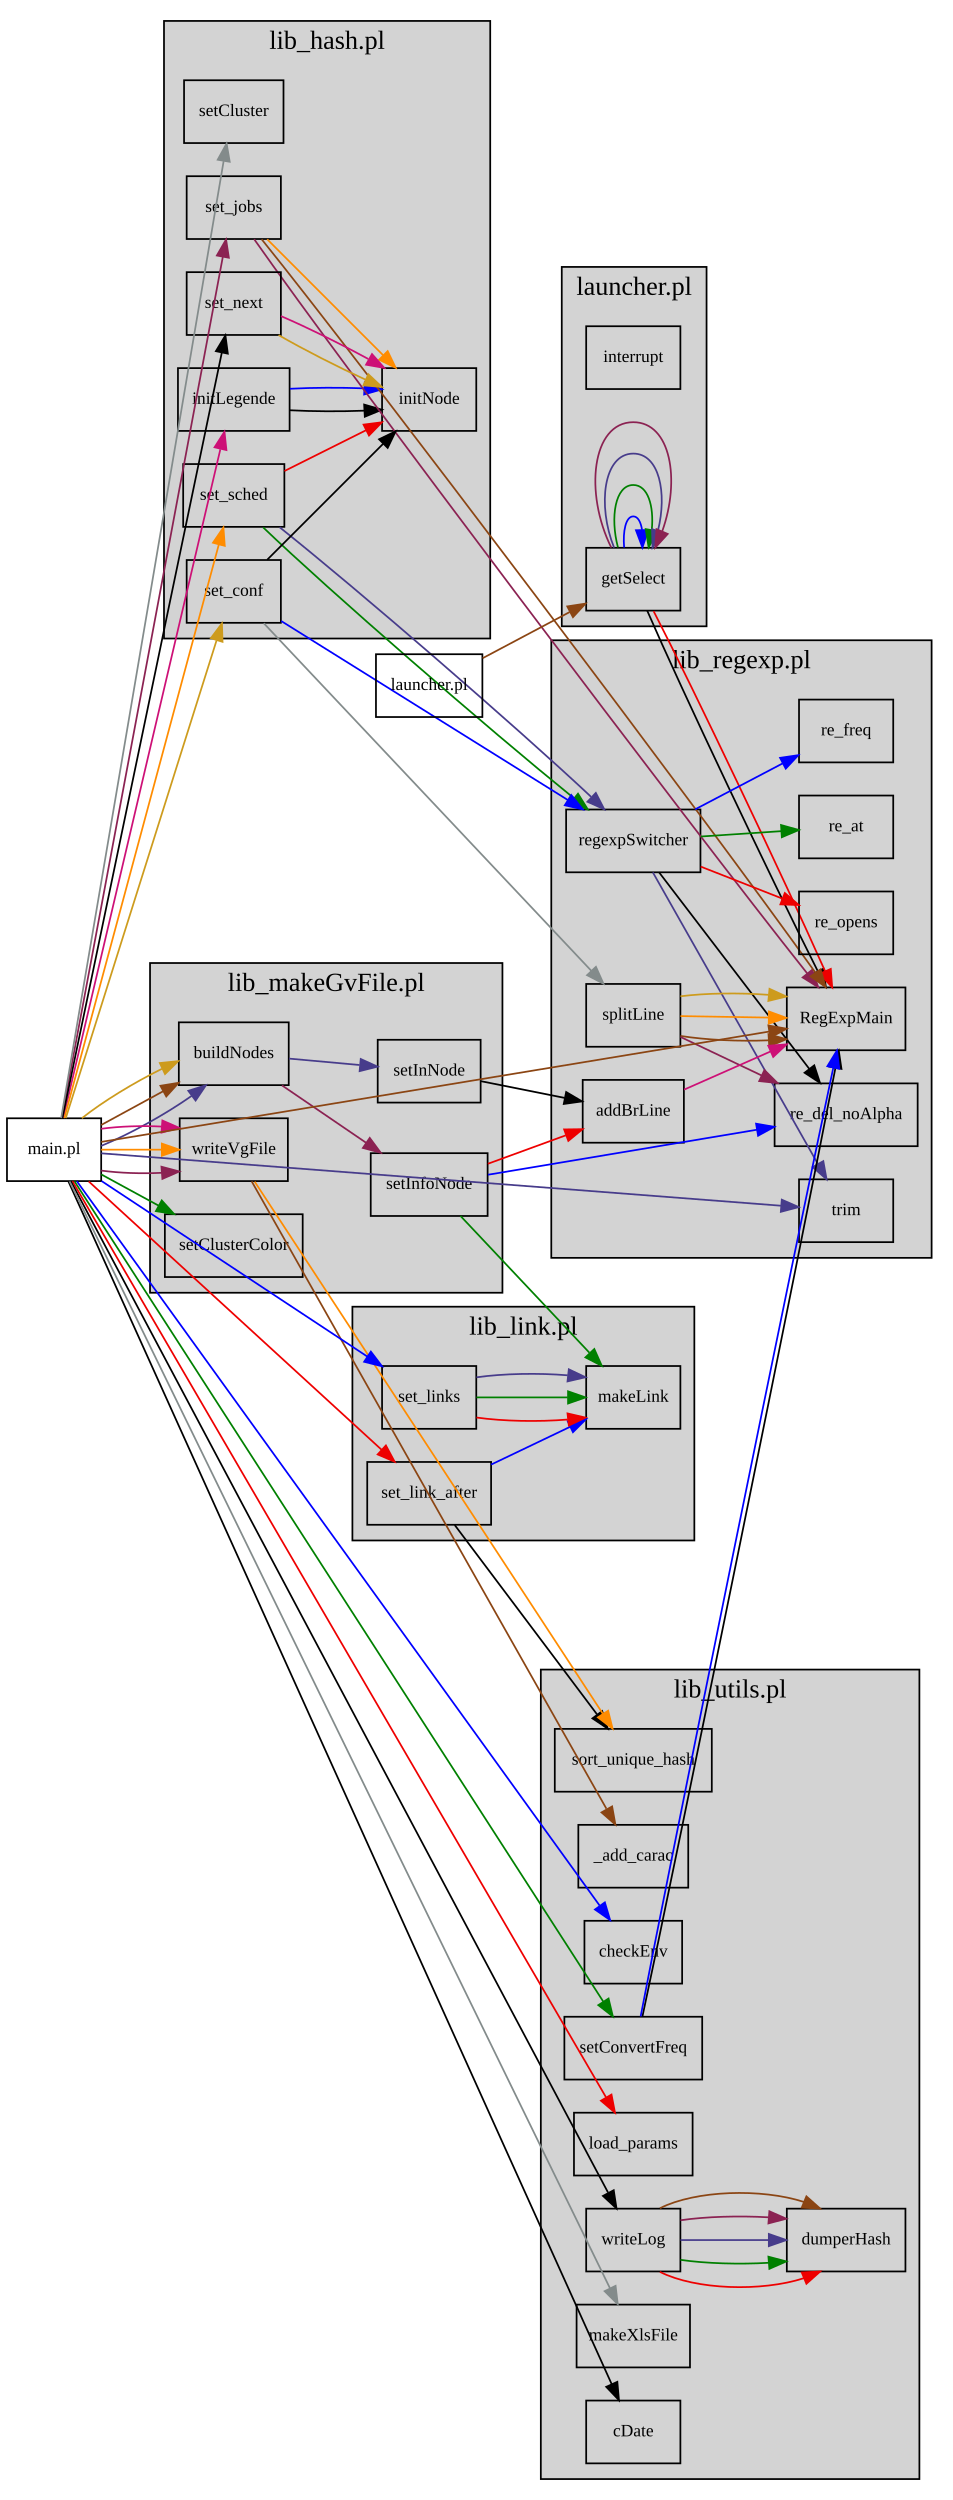
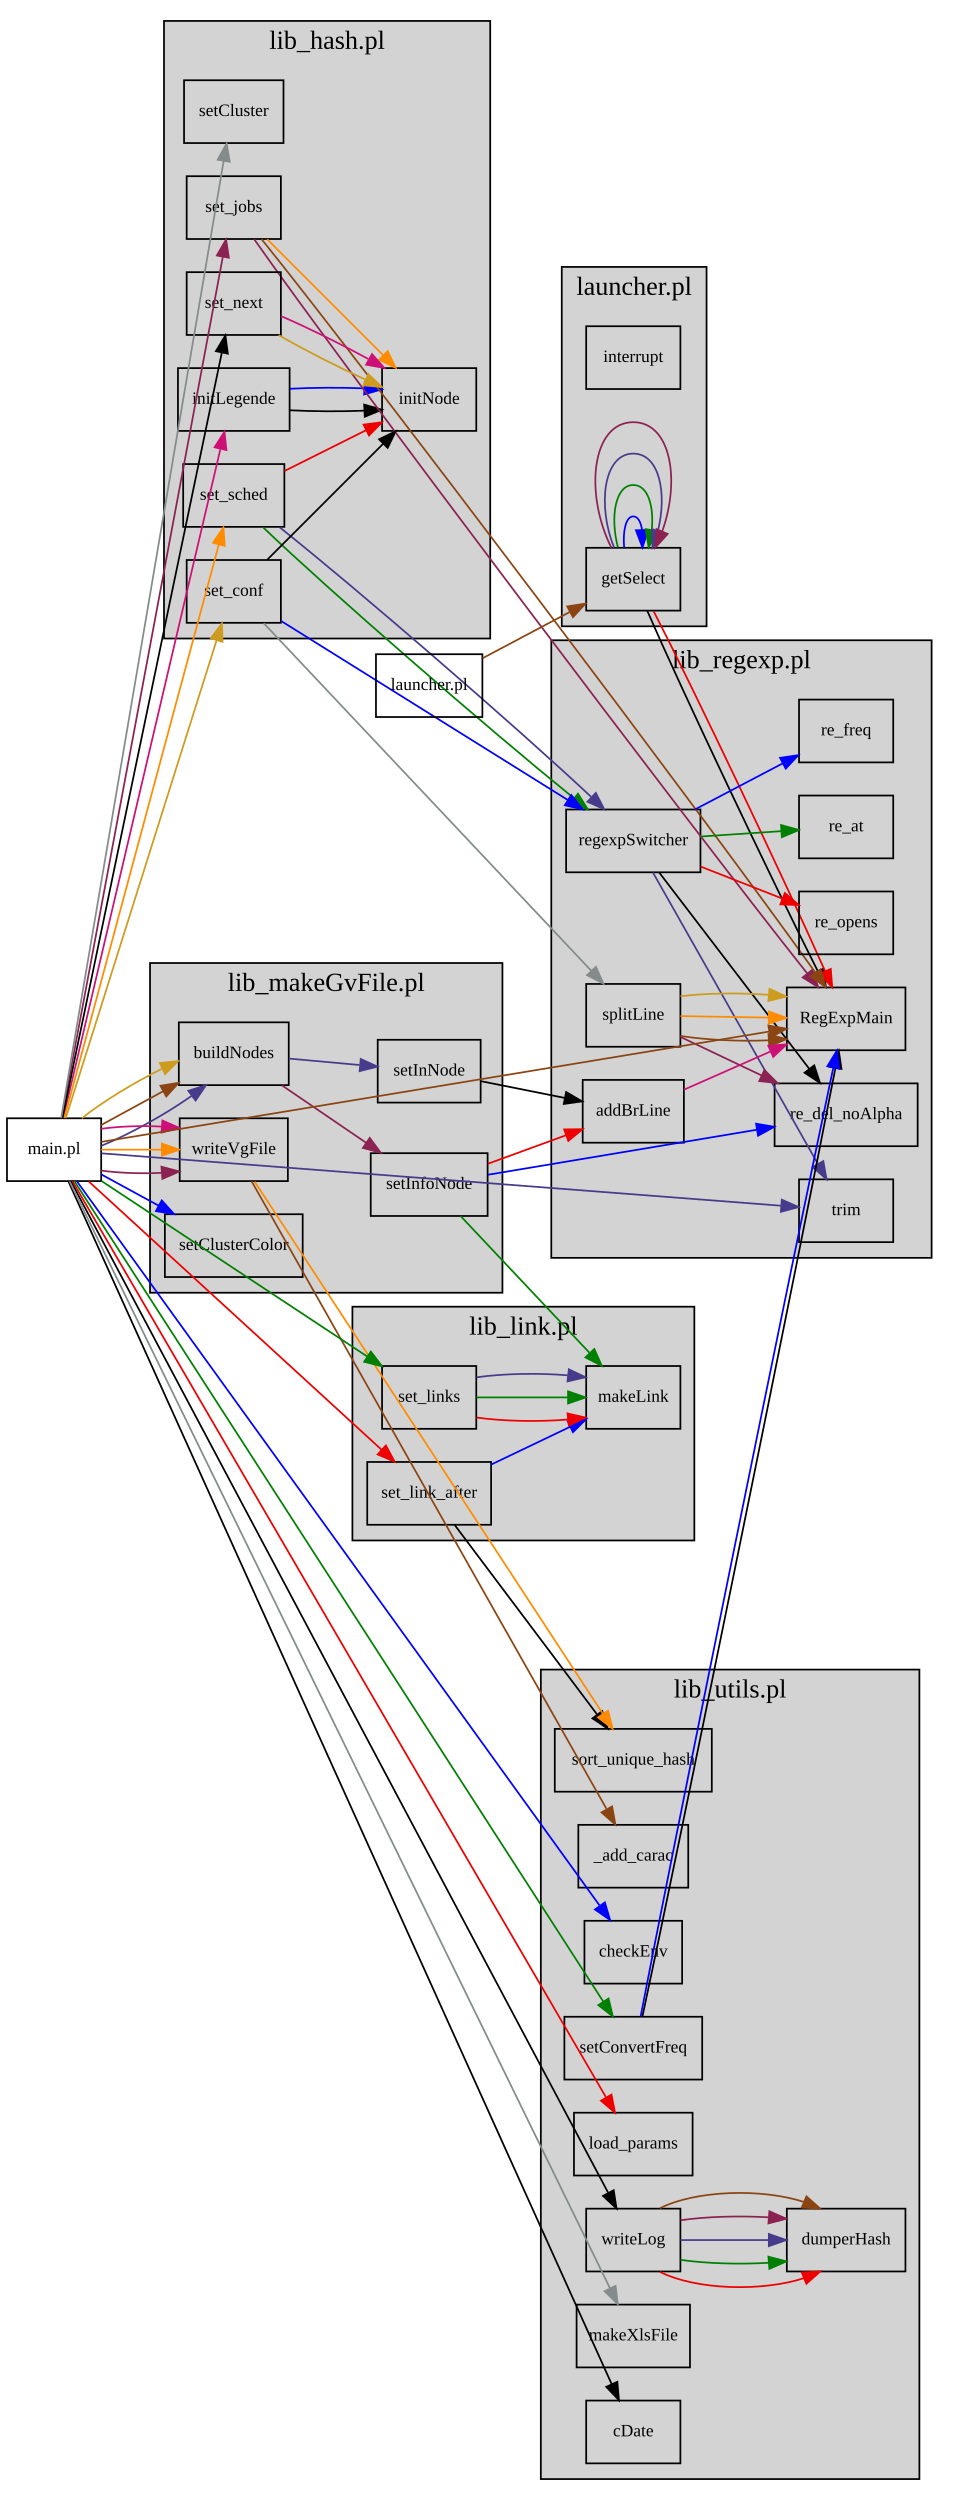
<svg xmlns="http://www.w3.org/2000/svg" width="546pt" height="1433pt" viewBox="0.00 0.00 546.00 1433.00">
  <g id="graph0" class="graph" transform="scale(1 1) rotate(0) translate(4 1429)">
    <polygon fill="white" stroke="white" points="-4,5 -4,-1429 543,-1429 543,5 -4,5" />
    <g id="clust1" class="cluster">
      <polygon fill="lightgrey" stroke="black" points="318,-1070 318,-1276 401,-1276 401,-1070 318,-1070" />
      <text text-anchor="middle" x="359.5" y="-1260" font-family="Times New Roman,serif" font-size="15.00">launcher.pl</text>
    </g>
    <g id="clust2" class="cluster">
      <polygon fill="lightgrey" stroke="black" points="90,-1063 90,-1417 277,-1417 277,-1063 90,-1063" />
      <text text-anchor="middle" x="183.5" y="-1401" font-family="Times New Roman,serif" font-size="15.00">lib_hash.pl</text>
    </g>
    <g id="clust3" class="cluster">
      <polygon fill="lightgrey" stroke="black" points="198,-546 198,-680 394,-680 394,-546 198,-546" />
      <text text-anchor="middle" x="296" y="-664" font-family="Times New Roman,serif" font-size="15.00">lib_link.pl</text>
    </g>
    <g id="clust4" class="cluster">
      <polygon fill="lightgrey" stroke="black" points="82,-688 82,-877 284,-877 284,-688 82,-688" />
      <text text-anchor="middle" x="183" y="-861" font-family="Times New Roman,serif" font-size="15.00">lib_makeGvFile.pl</text>
    </g>
    <g id="clust5" class="cluster">
      <polygon fill="lightgrey" stroke="black" points="312,-708 312,-1062 530,-1062 530,-708 312,-708" />
      <text text-anchor="middle" x="421" y="-1046" font-family="Times New Roman,serif" font-size="15.00">lib_regexp.pl</text>
    </g>
    <g id="clust6" class="cluster">
      <polygon fill="lightgrey" stroke="black" points="306,-8 306,-472 523,-472 523,-8 306,-8" />
      <text text-anchor="middle" x="414.5" y="-456" font-family="Times New Roman,serif" font-size="15.00">lib_utils.pl</text>
    </g>
    <g id="node1" class="node">
      <polygon fill="none" stroke="black" points="332,-1206 332,-1242 386,-1242 386,-1206 332,-1206" />
      <text text-anchor="middle" x="359" y="-1221.5" font-family="Times New Roman,serif" font-size="10.00">interrupt</text>
    </g>
    <g id="node2" class="node">
      <polygon fill="none" stroke="black" points="332,-1079 332,-1115 386,-1115 386,-1079 332,-1079" />
      <text text-anchor="middle" x="359" y="-1094.5" font-family="Times New Roman,serif" font-size="10.00">getSelect</text>
    </g>
    <g id="edge25" class="edge">
      <path fill="none" stroke="blue" d="M353.754,-1115.15C352.947,-1124.54 354.695,-1133 359,-1133 361.623,-1133 363.297,-1129.86 364.022,-1125.28" />
      <polygon fill="blue" stroke="blue" points="367.524,-1125.23 364.246,-1115.15 360.526,-1125.07 367.524,-1125.23" />
    </g>
    <g id="edge27" class="edge">
      <path fill="none" stroke="green" d="M350.207,-1115.26C345.647,-1132.4 348.578,-1151 359,-1151 367.386,-1151 370.922,-1138.96 369.608,-1125.32" />
      <polygon fill="green" stroke="green" points="373.012,-1124.48 367.793,-1115.26 366.124,-1125.72 373.012,-1124.48" />
    </g>
    <g id="edge28" class="edge">
      <path fill="none" stroke="#473c8b" d="M347.993,-1115.08C338.254,-1139.41 341.923,-1169 359,-1169 373.876,-1169 378.577,-1146.55 373.105,-1124.68" />
      <polygon fill="#473c8b" stroke="#473c8b" points="376.41,-1123.52 370.007,-1115.08 369.748,-1125.67 376.41,-1123.52" />
    </g>
    <g id="edge29" class="edge">
      <path fill="none" stroke="#8b2252" d="M346.395,-1115.11C330.896,-1146.24 335.098,-1187 359,-1187 380.568,-1187 386.095,-1153.81 375.582,-1124.46" />
      <polygon fill="#8b2252" stroke="#8b2252" points="378.74,-1122.94 371.605,-1115.11 372.299,-1125.68 378.74,-1122.94" />
    </g>
    <g id="node19" class="node">
      <polygon fill="none" stroke="black" points="447,-827 447,-863 515,-863 515,-827 447,-827" />
      <text text-anchor="middle" x="481" y="-842.5" font-family="Times New Roman,serif" font-size="10.00">RegExpMain</text>
    </g>
    <g id="edge24" class="edge">
      <path fill="none" stroke="black" d="M366.97,-1078.99C385.901,-1035.22 438.599,-924.119 464.804,-872.238" />
      <polygon fill="black" stroke="black" points="467.952,-873.769 469.375,-863.27 461.716,-870.591 467.952,-873.769" />
    </g>
    <g id="edge26" class="edge">
      <path fill="none" stroke="#ee0000" d="M370.649,-1078.68C393.282,-1034.74 445.974,-924.106 468.954,-872.307" />
      <polygon fill="#ee0000" stroke="#ee0000" points="472.199,-873.622 473.01,-863.058 465.788,-870.81 472.199,-873.622" />
    </g>
    <g id="node3" class="node">
      <polygon fill="none" stroke="black" points="215,-1182 215,-1218 269,-1218 269,-1182 215,-1182" />
      <text text-anchor="middle" x="242" y="-1197.5" font-family="Times New Roman,serif" font-size="10.00">initNode</text>
    </g>
    <g id="node4" class="node">
      <polygon fill="none" stroke="black" points="98,-1182 98,-1218 162,-1218 162,-1182 98,-1182" />
      <text text-anchor="middle" x="130" y="-1197.5" font-family="Times New Roman,serif" font-size="10.00">initLegende</text>
    </g>
    <g id="edge31" class="edge">
      <path fill="none" stroke="black" d="M162.227,-1193.84C175.489,-1193.14 191.033,-1193.06 204.793,-1193.61" />
      <polygon fill="black" stroke="black" points="204.727,-1197.11 214.901,-1194.16 205.104,-1190.12 204.727,-1197.11" />
    </g>
    <g id="edge32" class="edge">
      <path fill="none" stroke="blue" d="M162.227,-1206.16C175.489,-1206.86 191.033,-1206.94 204.793,-1206.39" />
      <polygon fill="blue" stroke="blue" points="205.104,-1209.88 214.901,-1205.84 204.727,-1202.89 205.104,-1209.88" />
    </g>
    <g id="node5" class="node">
      <polygon fill="none" stroke="black" points="101,-1127 101,-1163 159,-1163 159,-1127 101,-1127" />
      <text text-anchor="middle" x="130" y="-1142.5" font-family="Times New Roman,serif" font-size="10.00">set_sched</text>
    </g>
    <g id="edge33" class="edge">
      <path fill="none" stroke="#ee0000" d="M159.042,-1159.02C173.275,-1166.14 190.707,-1174.85 205.829,-1182.41" />
      <polygon fill="#ee0000" stroke="#ee0000" points="204.388,-1185.61 214.898,-1186.95 207.519,-1179.35 204.388,-1185.61" />
    </g>
    <g id="node18" class="node">
      <polygon fill="none" stroke="black" points="320.5,-929 320.5,-965 397.5,-965 397.5,-929 320.5,-929" />
      <text text-anchor="middle" x="359" y="-944.5" font-family="Times New Roman,serif" font-size="10.00">regexpSwitcher</text>
    </g>
    <g id="edge34" class="edge">
      <path fill="none" stroke="green" d="M146.839,-1126.7C184.313,-1090.75 275.208,-1011.75 324.999,-971.431" />
      <polygon fill="green" stroke="green" points="327.312,-974.063 332.916,-965.071 322.928,-968.605 327.312,-974.063" />
    </g>
    <g id="edge35" class="edge">
      <path fill="none" stroke="#473c8b" d="M156.269,-1126.78C201.062,-1091.11 291.563,-1012.81 334.859,-972.217" />
      <polygon fill="#473c8b" stroke="#473c8b" points="337.523,-974.515 342.372,-965.095 332.707,-969.434 337.523,-974.515" />
    </g>
    <g id="node6" class="node">
      <polygon fill="none" stroke="black" points="103,-1292 103,-1328 157,-1328 157,-1292 103,-1292" />
      <text text-anchor="middle" x="130" y="-1307.5" font-family="Times New Roman,serif" font-size="10.00">set_jobs</text>
    </g>
    <g id="edge38" class="edge">
      <path fill="none" stroke="darkorange" d="M149.164,-1291.84C167.316,-1273.68 195.375,-1245.62 215.702,-1225.3" />
      <polygon fill="darkorange" stroke="darkorange" points="218.213,-1227.74 222.809,-1218.19 213.263,-1222.79 218.213,-1227.74" />
    </g>
    <g id="edge36" class="edge">
      <path fill="none" stroke="#8b2252" d="M141.678,-1291.9C192.101,-1219.92 391.611,-955.315 458.789,-870.921" />
      <polygon fill="#8b2252" stroke="#8b2252" points="461.531,-873.096 465.049,-863.103 456.067,-868.721 461.531,-873.096" />
    </g>
    <g id="edge37" class="edge">
      <path fill="none" stroke="#8b4513" d="M145.994,-1291.84C203.958,-1219.96 402.783,-956.61 463.349,-871.552" />
      <polygon fill="#8b4513" stroke="#8b4513" points="466.333,-873.394 469.247,-863.208 460.617,-869.353 466.333,-873.394" />
    </g>
    <g id="node7" class="node">
      <polygon fill="none" stroke="black" points="103,-1237 103,-1273 157,-1273 157,-1237 103,-1237" />
      <text text-anchor="middle" x="130" y="-1252.5" font-family="Times New Roman,serif" font-size="10.00">set_next</text>
    </g>
    <g id="edge39" class="edge">
      <path fill="none" stroke="#cd9b1d" d="M155.686,-1236.92C170.406,-1228.46 189.34,-1218.79 205.629,-1211.33" />
      <polygon fill="#cd9b1d" stroke="#cd9b1d" points="207.15,-1214.49 214.863,-1207.22 204.304,-1208.09 207.15,-1214.49" />
    </g>
    <g id="edge40" class="edge">
      <path fill="none" stroke="#cd1076" d="M157.068,-1247.81C172.045,-1241.36 191.023,-1232.02 207.143,-1223.21" />
      <polygon fill="#cd1076" stroke="#cd1076" points="209.233,-1226.06 216.252,-1218.12 205.816,-1219.95 209.233,-1226.06" />
    </g>
    <g id="node8" class="node">
      <polygon fill="none" stroke="black" points="103,-1072 103,-1108 157,-1108 157,-1072 103,-1072" />
      <text text-anchor="middle" x="130" y="-1087.5" font-family="Times New Roman,serif" font-size="10.00">set_conf</text>
    </g>
    <g id="edge42" class="edge">
      <path fill="none" stroke="black" d="M149.164,-1108.16C167.316,-1126.32 195.375,-1154.38 215.702,-1174.7" />
      <polygon fill="black" stroke="black" points="213.263,-1177.21 222.809,-1181.81 218.213,-1172.26 213.263,-1177.21" />
    </g>
    <g id="edge43" class="edge">
      <path fill="none" stroke="blue" d="M157.169,-1073.03C198.017,-1047.53 275.374,-999.221 321.547,-970.388" />
      <polygon fill="blue" stroke="blue" points="323.439,-973.332 330.068,-965.067 319.732,-967.395 323.439,-973.332" />
    </g>
    <g id="node24" class="node">
      <polygon fill="none" stroke="black" points="332,-829 332,-865 386,-865 386,-829 332,-829" />
      <text text-anchor="middle" x="359" y="-844.5" font-family="Times New Roman,serif" font-size="10.00">splitLine</text>
    </g>
    <g id="edge41" class="edge">
      <path fill="none" stroke="#838b8b" d="M147.212,-1071.74C187.595,-1028.88 288.506,-921.804 334.934,-872.537" />
      <polygon fill="#838b8b" stroke="#838b8b" points="337.589,-874.823 341.9,-865.145 332.495,-870.022 337.589,-874.823" />
    </g>
    <g id="node9" class="node">
      <polygon fill="none" stroke="black" points="101.5,-1347 101.5,-1383 158.5,-1383 158.5,-1347 101.5,-1347" />
      <text text-anchor="middle" x="130" y="-1362.5" font-family="Times New Roman,serif" font-size="10.00">setCluster</text>
    </g>
    <g id="node10" class="node">
      <polygon fill="none" stroke="black" points="206.5,-555 206.5,-591 277.5,-591 277.5,-555 206.5,-555" />
      <text text-anchor="middle" x="242" y="-570.5" font-family="Times New Roman,serif" font-size="10.00">set_link_after</text>
    </g>
    <g id="node12" class="node">
      <polygon fill="none" stroke="black" points="332,-610 332,-646 386,-646 386,-610 332,-610" />
      <text text-anchor="middle" x="359" y="-625.5" font-family="Times New Roman,serif" font-size="10.00">makeLink</text>
    </g>
    <g id="edge45" class="edge">
      <path fill="none" stroke="blue" d="M277.504,-589.502C291.832,-596.354 308.44,-604.297 322.837,-611.183" />
      <polygon fill="blue" stroke="blue" points="321.4,-614.375 331.932,-615.533 324.42,-608.06 321.4,-614.375" />
    </g>
    <g id="node28" class="node">
      <polygon fill="none" stroke="black" points="314,-402 314,-438 404,-438 404,-402 314,-402" />
      <text text-anchor="middle" x="359" y="-417.5" font-family="Times New Roman,serif" font-size="10.00">sort_unique_hash</text>
    </g>
    <g id="edge44" class="edge">
      <path fill="none" stroke="black" d="M256.644,-554.848C276.874,-527.932 314.938,-477.291 338.225,-446.309" />
      <polygon fill="black" stroke="black" points="341.164,-448.225 344.374,-438.128 335.568,-444.019 341.164,-448.225" />
    </g>
    <g id="node11" class="node">
      <polygon fill="none" stroke="black" points="215,-610 215,-646 269,-646 269,-610 215,-610" />
      <text text-anchor="middle" x="242" y="-625.5" font-family="Times New Roman,serif" font-size="10.00">set_links</text>
    </g>
    <g id="edge46" class="edge">
      <path fill="none" stroke="#ee0000" d="M269.095,-616.478C284.571,-614.305 304.425,-613.922 321.444,-615.33" />
      <polygon fill="#ee0000" stroke="#ee0000" points="321.29,-618.833 331.61,-616.437 322.048,-611.875 321.29,-618.833" />
    </g>
    <g id="edge47" class="edge">
      <path fill="none" stroke="green" d="M269.095,-628C284.571,-628 304.425,-628 321.444,-628" />
      <polygon fill="green" stroke="green" points="321.61,-631.5 331.61,-628 321.61,-624.5 321.61,-631.5" />
    </g>
    <g id="edge48" class="edge">
      <path fill="none" stroke="#473c8b" d="M269.095,-639.522C284.571,-641.695 304.425,-642.078 321.444,-640.67" />
      <polygon fill="#473c8b" stroke="#473c8b" points="322.048,-644.125 331.61,-639.563 321.29,-637.167 322.048,-644.125" />
    </g>
    <g id="node13" class="node">
      <polygon fill="none" stroke="black" points="212.5,-797 212.5,-833 271.5,-833 271.5,-797 212.5,-797" />
      <text text-anchor="middle" x="242" y="-812.5" font-family="Times New Roman,serif" font-size="10.00">setInNode</text>
    </g>
    <g id="node25" class="node">
      <polygon fill="none" stroke="black" points="330,-774 330,-810 388,-810 388,-774 330,-774" />
      <text text-anchor="middle" x="359" y="-789.5" font-family="Times New Roman,serif" font-size="10.00">addBrLine</text>
    </g>
    <g id="edge49" class="edge">
      <path fill="none" stroke="black" d="M271.723,-809.255C286.239,-806.352 304.053,-802.789 319.717,-799.657" />
      <polygon fill="black" stroke="black" points="320.524,-803.065 329.643,-797.671 319.151,-796.201 320.524,-803.065" />
    </g>
    <g id="node14" class="node">
      <polygon fill="none" stroke="black" points="208.5,-732 208.5,-768 275.5,-768 275.5,-732 208.5,-732" />
      <text text-anchor="middle" x="242" y="-747.5" font-family="Times New Roman,serif" font-size="10.00">setInfoNode</text>
    </g>
    <g id="edge52" class="edge">
      <path fill="none" stroke="green" d="M259.969,-731.998C279.503,-711.275 311.736,-677.08 333.874,-653.595" />
      <polygon fill="green" stroke="green" points="336.649,-655.753 340.962,-646.075 331.556,-650.951 336.649,-655.753" />
    </g>
    <g id="node23" class="node">
      <polygon fill="none" stroke="black" points="440,-772 440,-808 522,-808 522,-772 440,-772" />
      <text text-anchor="middle" x="481" y="-787.5" font-family="Times New Roman,serif" font-size="10.00">re_del_noAlpha</text>
    </g>
    <g id="edge50" class="edge">
      <path fill="none" stroke="blue" d="M275.736,-755.646C315.895,-762.367 383.365,-773.659 429.929,-781.453" />
      <polygon fill="blue" stroke="blue" points="429.381,-784.91 439.822,-783.108 430.537,-778.006 429.381,-784.91" />
    </g>
    <g id="edge51" class="edge">
      <path fill="none" stroke="#ee0000" d="M275.647,-761.923C289.567,-767.007 305.893,-772.97 320.322,-778.239" />
      <polygon fill="#ee0000" stroke="#ee0000" points="319.361,-781.615 329.955,-781.758 321.763,-775.039 319.361,-781.615" />
    </g>
    <g id="node15" class="node">
      <polygon fill="none" stroke="black" points="98.5,-807 98.5,-843 161.5,-843 161.5,-807 98.5,-807" />
      <text text-anchor="middle" x="130" y="-822.5" font-family="Times New Roman,serif" font-size="10.00">buildNodes</text>
    </g>
    <g id="edge53" class="edge">
      <path fill="none" stroke="#473c8b" d="M161.641,-822.214C174.181,-821.074 188.839,-819.742 202.121,-818.534" />
      <polygon fill="#473c8b" stroke="#473c8b" points="202.769,-821.99 212.411,-817.599 202.135,-815.019 202.769,-821.99" />
    </g>
    <g id="edge54" class="edge">
      <path fill="none" stroke="#8b2252" d="M157.628,-806.845C172.113,-796.968 190.214,-784.627 205.845,-773.969" />
      <polygon fill="#8b2252" stroke="#8b2252" points="207.945,-776.773 214.236,-768.248 204.002,-770.99 207.945,-776.773" />
    </g>
    <g id="node16" class="node">
      <polygon fill="none" stroke="black" points="90.5,-697 90.5,-733 169.5,-733 169.5,-697 90.5,-697" />
      <text text-anchor="middle" x="130" y="-712.5" font-family="Times New Roman,serif" font-size="10.00">setClusterColor</text>
    </g>
    <g id="node17" class="node">
      <polygon fill="none" stroke="black" points="99,-752 99,-788 161,-788 161,-752 99,-752" />
      <text text-anchor="middle" x="130" y="-767.5" font-family="Times New Roman,serif" font-size="10.00">writeVgFile</text>
    </g>
    <g id="edge56" class="edge">
      <path fill="none" stroke="darkorange" d="M141.99,-751.675C179.861,-693.793 297.048,-514.687 341.584,-446.619" />
      <polygon fill="darkorange" stroke="darkorange" points="344.583,-448.428 347.129,-438.143 338.725,-444.595 344.583,-448.428" />
    </g>
    <g id="node35" class="node">
      <polygon fill="none" stroke="black" points="327.5,-347 327.5,-383 390.5,-383 390.5,-347 327.5,-347" />
      <text text-anchor="middle" x="359" y="-362.5" font-family="Times New Roman,serif" font-size="10.00">_add_carac</text>
    </g>
    <g id="edge55" class="edge">
      <path fill="none" stroke="#8b4513" d="M140.285,-751.811C176.757,-687.308 300.053,-469.251 343.606,-392.225" />
      <polygon fill="#8b4513" stroke="#8b4513" points="346.868,-393.566 348.744,-383.139 340.775,-390.121 346.868,-393.566" />
    </g>
    <g id="node20" class="node">
      <polygon fill="none" stroke="black" points="454,-992 454,-1028 508,-1028 508,-992 454,-992" />
      <text text-anchor="middle" x="481" y="-1007.5" font-family="Times New Roman,serif" font-size="10.00">re_freq</text>
    </g>
    <g id="edge58" class="edge">
      <path fill="none" stroke="blue" d="M394.387,-965.053C410.135,-973.321 428.78,-983.109 444.643,-991.438" />
      <polygon fill="blue" stroke="blue" points="443.138,-994.601 453.619,-996.15 446.392,-988.403 443.138,-994.601" />
    </g>
    <g id="node21" class="node">
      <polygon fill="none" stroke="black" points="454,-882 454,-918 508,-918 508,-882 454,-882" />
      <text text-anchor="middle" x="481" y="-897.5" font-family="Times New Roman,serif" font-size="10.00">re_opens</text>
    </g>
    <g id="edge59" class="edge">
      <path fill="none" stroke="#ee0000" d="M397.64,-932.258C412.638,-926.384 429.811,-919.657 444.581,-913.872" />
      <polygon fill="#ee0000" stroke="#ee0000" points="445.859,-917.131 453.894,-910.225 443.306,-910.613 445.859,-917.131" />
    </g>
    <g id="node22" class="node">
      <polygon fill="none" stroke="black" points="454,-937 454,-973 508,-973 508,-937 454,-937" />
      <text text-anchor="middle" x="481" y="-952.5" font-family="Times New Roman,serif" font-size="10.00">re_at</text>
    </g>
    <g id="edge60" class="edge">
      <path fill="none" stroke="green" d="M397.64,-949.509C412.352,-950.49 429.157,-951.61 443.735,-952.582" />
      <polygon fill="green" stroke="green" points="443.683,-956.087 453.894,-953.26 444.149,-949.102 443.683,-956.087" />
    </g>
    <g id="edge57" class="edge">
      <path fill="none" stroke="black" d="M373.766,-928.99C394.901,-901.338 435.459,-848.275 459.888,-816.313" />
      <polygon fill="black" stroke="black" points="462.733,-818.354 466.025,-808.283 457.172,-814.103 462.733,-818.354" />
    </g>
    <g id="node26" class="node">
      <polygon fill="none" stroke="black" points="454,-717 454,-753 508,-753 508,-717 454,-717" />
      <text text-anchor="middle" x="481" y="-732.5" font-family="Times New Roman,serif" font-size="10.00">trim</text>
    </g>
    <g id="edge61" class="edge">
      <path fill="none" stroke="#473c8b" d="M370.231,-928.925C391.353,-891.61 439.879,-805.881 464.728,-761.981" />
      <polygon fill="#473c8b" stroke="#473c8b" points="467.915,-763.456 469.795,-753.029 461.823,-760.008 467.915,-763.456" />
    </g>
    <g id="edge63" class="edge">
      <path fill="none" stroke="#8b4513" d="M386.038,-835.209C400.766,-832.871 419.564,-831.998 436.471,-832.688" />
      <polygon fill="#8b4513" stroke="#8b4513" points="436.503,-836.197 446.7,-833.321 436.936,-829.21 436.503,-836.197" />
    </g>
    <g id="edge64" class="edge">
      <path fill="none" stroke="darkorange" d="M386.038,-846.566C400.766,-846.321 419.564,-846.007 436.471,-845.725" />
      <polygon fill="darkorange" stroke="darkorange" points="436.76,-849.221 446.7,-845.555 436.643,-842.222 436.76,-849.221" />
    </g>
    <g id="edge65" class="edge">
      <path fill="none" stroke="#cd9b1d" d="M386.038,-857.923C400.766,-859.77 419.564,-860.017 436.471,-858.763" />
      <polygon fill="#cd9b1d" stroke="#cd9b1d" points="437.077,-862.221 446.7,-857.789 436.414,-855.253 437.077,-862.221" />
    </g>
    <g id="edge62" class="edge">
      <path fill="none" stroke="#8b2252" d="M386.038,-834.632C399.637,-828.172 416.707,-820.064 432.553,-812.537" />
      <polygon fill="#8b2252" stroke="#8b2252" points="434.175,-815.642 441.706,-808.189 431.172,-809.319 434.175,-815.642" />
    </g>
    <g id="edge66" class="edge">
      <path fill="none" stroke="#cd1076" d="M388.135,-804.426C402.844,-810.923 421.152,-819.009 437.544,-826.249" />
      <polygon fill="#cd1076" stroke="#cd1076" points="436.371,-829.557 446.933,-830.395 439.199,-823.153 436.371,-829.557" />
    </g>
    <g id="node27" class="node">
      <polygon fill="none" stroke="black" points="332,-17 332,-53 386,-53 386,-17 332,-17" />
      <text text-anchor="middle" x="359" y="-32.5" font-family="Times New Roman,serif" font-size="10.00">cDate</text>
    </g>
    <g id="node29" class="node">
      <polygon fill="none" stroke="black" points="331,-292 331,-328 387,-328 387,-292 331,-292" />
      <text text-anchor="middle" x="359" y="-307.5" font-family="Times New Roman,serif" font-size="10.00">checkEnv</text>
    </g>
    <g id="node30" class="node">
      <polygon fill="none" stroke="black" points="319.5,-237 319.5,-273 398.5,-273 398.5,-237 319.5,-237" />
      <text text-anchor="middle" x="359" y="-252.5" font-family="Times New Roman,serif" font-size="10.00">setConvertFreq</text>
    </g>
    <g id="edge67" class="edge">
      <path fill="none" stroke="black" d="M364.271,-273.286C382.639,-358.291 454.884,-713.418 474.858,-816.771" />
      <polygon fill="black" stroke="black" points="471.456,-817.613 476.778,-826.775 478.331,-816.294 471.456,-817.613" />
    </g>
    <g id="edge68" class="edge">
      <path fill="none" stroke="blue" d="M363.21,-273.16C379.337,-357.975 451.616,-713.635 473.622,-816.886" />
      <polygon fill="blue" stroke="blue" points="470.245,-817.833 475.764,-826.877 477.089,-816.365 470.245,-817.833" />
    </g>
    <g id="node31" class="node">
      <polygon fill="none" stroke="black" points="325,-182 325,-218 393,-218 393,-182 325,-182" />
      <text text-anchor="middle" x="359" y="-197.5" font-family="Times New Roman,serif" font-size="10.00">load_params</text>
    </g>
    <g id="node32" class="node">
      <polygon fill="none" stroke="black" points="447,-127 447,-163 515,-163 515,-127 447,-127" />
      <text text-anchor="middle" x="481" y="-142.5" font-family="Times New Roman,serif" font-size="10.00">dumperHash</text>
    </g>
    <g id="node33" class="node">
      <polygon fill="none" stroke="black" points="332,-127 332,-163 386,-163 386,-127 332,-127" />
      <text text-anchor="middle" x="359" y="-142.5" font-family="Times New Roman,serif" font-size="10.00">writeLog</text>
    </g>
    <g id="edge69" class="edge">
      <path fill="none" stroke="#ee0000" d="M374.237,-126.782C394.644,-116.433 432.442,-115.231 456.888,-123.176" />
      <polygon fill="#ee0000" stroke="#ee0000" points="455.572,-126.419 466.152,-126.981 458.232,-119.944 455.572,-126.419" />
    </g>
    <g id="edge70" class="edge">
      <path fill="none" stroke="green" d="M386.038,-133.643C400.766,-131.551 419.564,-130.99 436.471,-131.963" />
      <polygon fill="green" stroke="green" points="436.457,-135.472 446.7,-132.766 437.005,-128.494 436.457,-135.472" />
    </g>
    <g id="edge71" class="edge">
      <path fill="none" stroke="#473c8b" d="M386.038,-145C400.766,-145 419.564,-145 436.471,-145" />
      <polygon fill="#473c8b" stroke="#473c8b" points="436.7,-148.5 446.7,-145 436.7,-141.5 436.7,-148.5" />
    </g>
    <g id="edge72" class="edge">
      <path fill="none" stroke="#8b2252" d="M386.038,-156.357C400.766,-158.449 419.564,-159.01 436.471,-158.037" />
      <polygon fill="#8b2252" stroke="#8b2252" points="437.005,-161.506 446.7,-157.234 436.457,-154.528 437.005,-161.506" />
    </g>
    <g id="edge73" class="edge">
      <path fill="none" stroke="#8b4513" d="M374.237,-163.218C394.644,-173.567 432.442,-174.769 456.888,-166.824" />
      <polygon fill="#8b4513" stroke="#8b4513" points="458.232,-170.056 466.152,-163.019 455.572,-163.581 458.232,-170.056" />
    </g>
    <g id="node34" class="node">
      <polygon fill="none" stroke="black" points="326.5,-72 326.5,-108 391.5,-108 391.5,-72 326.5,-72" />
      <text text-anchor="middle" x="359" y="-87.5" font-family="Times New Roman,serif" font-size="10.00">makeXlsFile</text>
    </g>
    <g id="node36" class="node">
      <polygon fill="none" stroke="black" points="0,-752 0,-788 54,-788 54,-752 0,-752" />
      <text text-anchor="middle" x="27" y="-767.5" font-family="Times New Roman,serif" font-size="10.00">main.pl</text>
    </g>
    <g id="edge10" class="edge">
      <path fill="none" stroke="#cd1076" d="M32.275,-788.202C48.05,-855.361 103.066,-1089.59 122.3,-1171.47" />
      <polygon fill="#cd1076" stroke="#cd1076" points="118.973,-1172.62 124.667,-1181.55 125.788,-1171.02 118.973,-1172.62" />
    </g>
    <g id="edge8" class="edge">
      <path fill="none" stroke="darkorange" d="M32.871,-788.087C49.134,-848.467 101.637,-1043.41 121.391,-1116.75" />
      <polygon fill="darkorange" stroke="darkorange" points="118.079,-1117.91 124.059,-1126.66 124.838,-1116.09 118.079,-1117.91" />
    </g>
    <g id="edge6" class="edge">
      <path fill="none" stroke="#8b2252" d="M31.418,-788.276C46.315,-867.919 105.621,-1185 123.725,-1281.8" />
      <polygon fill="#8b2252" stroke="#8b2252" points="120.304,-1282.54 125.583,-1291.73 127.184,-1281.26 120.304,-1282.54" />
    </g>
    <g id="edge12" class="edge">
      <path fill="none" stroke="black" d="M31.775,-788.127C47.072,-861.581 104.512,-1137.41 123.133,-1226.83" />
      <polygon fill="black" stroke="black" points="119.741,-1227.71 125.206,-1236.78 126.594,-1226.28 119.741,-1227.71" />
    </g>
    <g id="edge9" class="edge">
      <path fill="none" stroke="#cd9b1d" d="M33.72,-788.121C50.52,-841.35 99.809,-997.515 120.108,-1061.83" />
      <polygon fill="#cd9b1d" stroke="#cd9b1d" points="116.87,-1063.2 123.218,-1071.68 123.546,-1061.09 116.87,-1063.2" />
    </g>
    <g id="edge11" class="edge">
      <path fill="none" stroke="#838b8b" d="M31.078,-788.132C45.51,-873.155 106.52,-1232.57 124.188,-1336.65" />
      <polygon fill="#838b8b" stroke="#838b8b" points="120.772,-1337.44 125.897,-1346.72 127.674,-1336.27 120.772,-1337.44" />
    </g>
    <g id="edge14" class="edge">
      <path fill="none" stroke="#ee0000" d="M46.841,-751.82C85.48,-716.416 170.867,-638.177 214.767,-597.953" />
      <polygon fill="#ee0000" stroke="#ee0000" points="217.198,-600.473 222.207,-591.136 212.469,-595.311 217.198,-600.473" />
    </g>
-     <g id="edge13" class="edge">
-       <path fill="none" stroke="blue" d="M54.23,-752.016C92.921,-726.462 163.842,-679.621 206.579,-651.394" />
-       <polygon fill="blue" stroke="blue" points="208.576,-654.27 214.991,-645.838 204.718,-648.429 208.576,-654.27" />
+     <g id="edge15" class="edge">
+       <path fill="none" stroke="green" d="M54.23,-752.016C92.921,-726.462 163.842,-679.621 206.579,-651.394" />
+       <polygon fill="green" stroke="green" points="208.576,-654.27 214.991,-645.838 204.718,-648.429 208.576,-654.27" />
    </g>
    <g id="edge16" class="edge">
      <path fill="none" stroke="#473c8b" d="M54.01,-772.187C70.087,-778.772 90.533,-790.054 106.014,-800.951" />
      <polygon fill="#473c8b" stroke="#473c8b" points="103.934,-803.765 114.044,-806.932 108.115,-798.151 103.934,-803.765" />
    </g>
    <g id="edge18" class="edge">
      <path fill="none" stroke="#8b4513" d="M54.01,-784.164C64.816,-790.048 77.595,-797.007 89.514,-803.498" />
      <polygon fill="#8b4513" stroke="#8b4513" points="87.958,-806.636 98.414,-808.344 91.306,-800.488 87.958,-806.636" />
    </g>
    <g id="edge20" class="edge">
      <path fill="none" stroke="#cd9b1d" d="M42.903,-788.026C55.013,-797.652 72.679,-808.384 88.862,-816.387" />
      <polygon fill="#cd9b1d" stroke="#cd9b1d" points="87.626,-819.673 98.165,-820.754 90.6,-813.336 87.626,-819.673" />
    </g>
-     <g id="edge15" class="edge">
-       <path fill="none" stroke="green" d="M54.01,-755.836C64.064,-750.361 75.827,-743.956 87.015,-737.863" />
-       <polygon fill="green" stroke="green" points="88.713,-740.924 95.822,-733.067 85.366,-734.776 88.713,-740.924" />
+     <g id="edge13" class="edge">
+       <path fill="none" stroke="blue" d="M54.01,-755.836C64.064,-750.361 75.827,-743.956 87.015,-737.863" />
+       <polygon fill="blue" stroke="blue" points="88.713,-740.924 95.822,-733.067 85.366,-734.776 88.713,-740.924" />
    </g>
    <g id="edge17" class="edge">
      <path fill="none" stroke="#8b2252" d="M54.01,-758.024C64.588,-756.596 77.058,-756.172 88.76,-756.751" />
      <polygon fill="#8b2252" stroke="#8b2252" points="88.542,-760.244 98.78,-757.518 89.077,-753.265 88.542,-760.244" />
    </g>
    <g id="edge19" class="edge">
      <path fill="none" stroke="darkorange" d="M54.01,-770C64.588,-770 77.058,-770 88.76,-770" />
      <polygon fill="darkorange" stroke="darkorange" points="88.78,-773.5 98.78,-770 88.78,-766.5 88.78,-773.5" />
    </g>
    <g id="edge21" class="edge">
      <path fill="none" stroke="#cd1076" d="M54.01,-781.976C64.588,-783.404 77.058,-783.828 88.76,-783.249" />
      <polygon fill="#cd1076" stroke="#cd1076" points="89.077,-786.735 98.78,-782.482 88.542,-779.756 89.077,-786.735" />
    </g>
    <g id="edge7" class="edge">
      <path fill="none" stroke="#8b4513" d="M54.04,-774.467C129.663,-786.96 343.865,-822.346 436.929,-837.719" />
      <polygon fill="#8b4513" stroke="#8b4513" points="436.434,-841.185 446.87,-839.362 437.575,-834.279 436.434,-841.185" />
    </g>
    <g id="edge5" class="edge">
      <path fill="none" stroke="#473c8b" d="M54.04,-767.915C131.542,-761.941 354.599,-744.745 443.64,-737.88" />
      <polygon fill="#473c8b" stroke="#473c8b" points="444.114,-741.354 453.815,-737.096 443.576,-734.375 444.114,-741.354" />
    </g>
    <g id="edge1" class="edge">
      <path fill="none" stroke="black" d="M35.207,-751.831C79.787,-653.138 292.813,-181.529 346.629,-62.388" />
      <polygon fill="black" stroke="black" points="349.856,-63.746 350.783,-53.191 343.477,-60.864 349.856,-63.746" />
    </g>
    <g id="edge2" class="edge">
      <path fill="none" stroke="blue" d="M40.015,-751.967C91.194,-681.057 278.781,-421.146 339.731,-336.698" />
      <polygon fill="blue" stroke="blue" points="342.7,-338.565 345.714,-328.408 337.024,-334.468 342.7,-338.565" />
    </g>
    <g id="edge4" class="edge">
      <path fill="none" stroke="green" d="M38.621,-751.973C88.27,-674.958 282.732,-373.308 341.855,-281.595" />
      <polygon fill="green" stroke="green" points="344.824,-283.449 347.301,-273.148 338.941,-279.656 344.824,-283.449" />
    </g>
    <g id="edge3" class="edge">
      <path fill="none" stroke="#ee0000" d="M37.484,-752C85.641,-669.321 285.73,-325.794 343.388,-226.804" />
      <polygon fill="#ee0000" stroke="#ee0000" points="346.504,-228.407 348.513,-218.005 340.456,-224.884 346.504,-228.407" />
    </g>
    <g id="edge23" class="edge">
      <path fill="none" stroke="black" d="M36.578,-751.969C83.385,-663.853 288.09,-278.491 344.539,-172.223" />
      <polygon fill="black" stroke="black" points="347.783,-173.577 349.383,-163.104 341.601,-170.294 347.783,-173.577" />
    </g>
    <g id="edge22" class="edge">
      <path fill="none" stroke="#838b8b" d="M35.88,-751.812C81.621,-658.125 290.629,-230.037 345.679,-117.284" />
      <polygon fill="#838b8b" stroke="#838b8b" points="348.85,-118.766 350.092,-108.245 342.56,-115.695 348.85,-118.766" />
    </g>
    <g id="node37" class="node">
      <polygon fill="none" stroke="black" points="211.5,-1018 211.5,-1054 272.5,-1054 272.5,-1018 211.5,-1018" />
      <text text-anchor="middle" x="242" y="-1033.5" font-family="Times New Roman,serif" font-size="10.00">launcher.pl</text>
    </g>
    <g id="edge30" class="edge">
      <path fill="none" stroke="#8b4513" d="M272.615,-1051.71C287.858,-1059.79 306.551,-1069.71 322.557,-1078.2" />
      <polygon fill="#8b4513" stroke="#8b4513" points="321.149,-1081.41 331.623,-1083.01 324.429,-1075.23 321.149,-1081.41" />
    </g>
  </g>
</svg>
